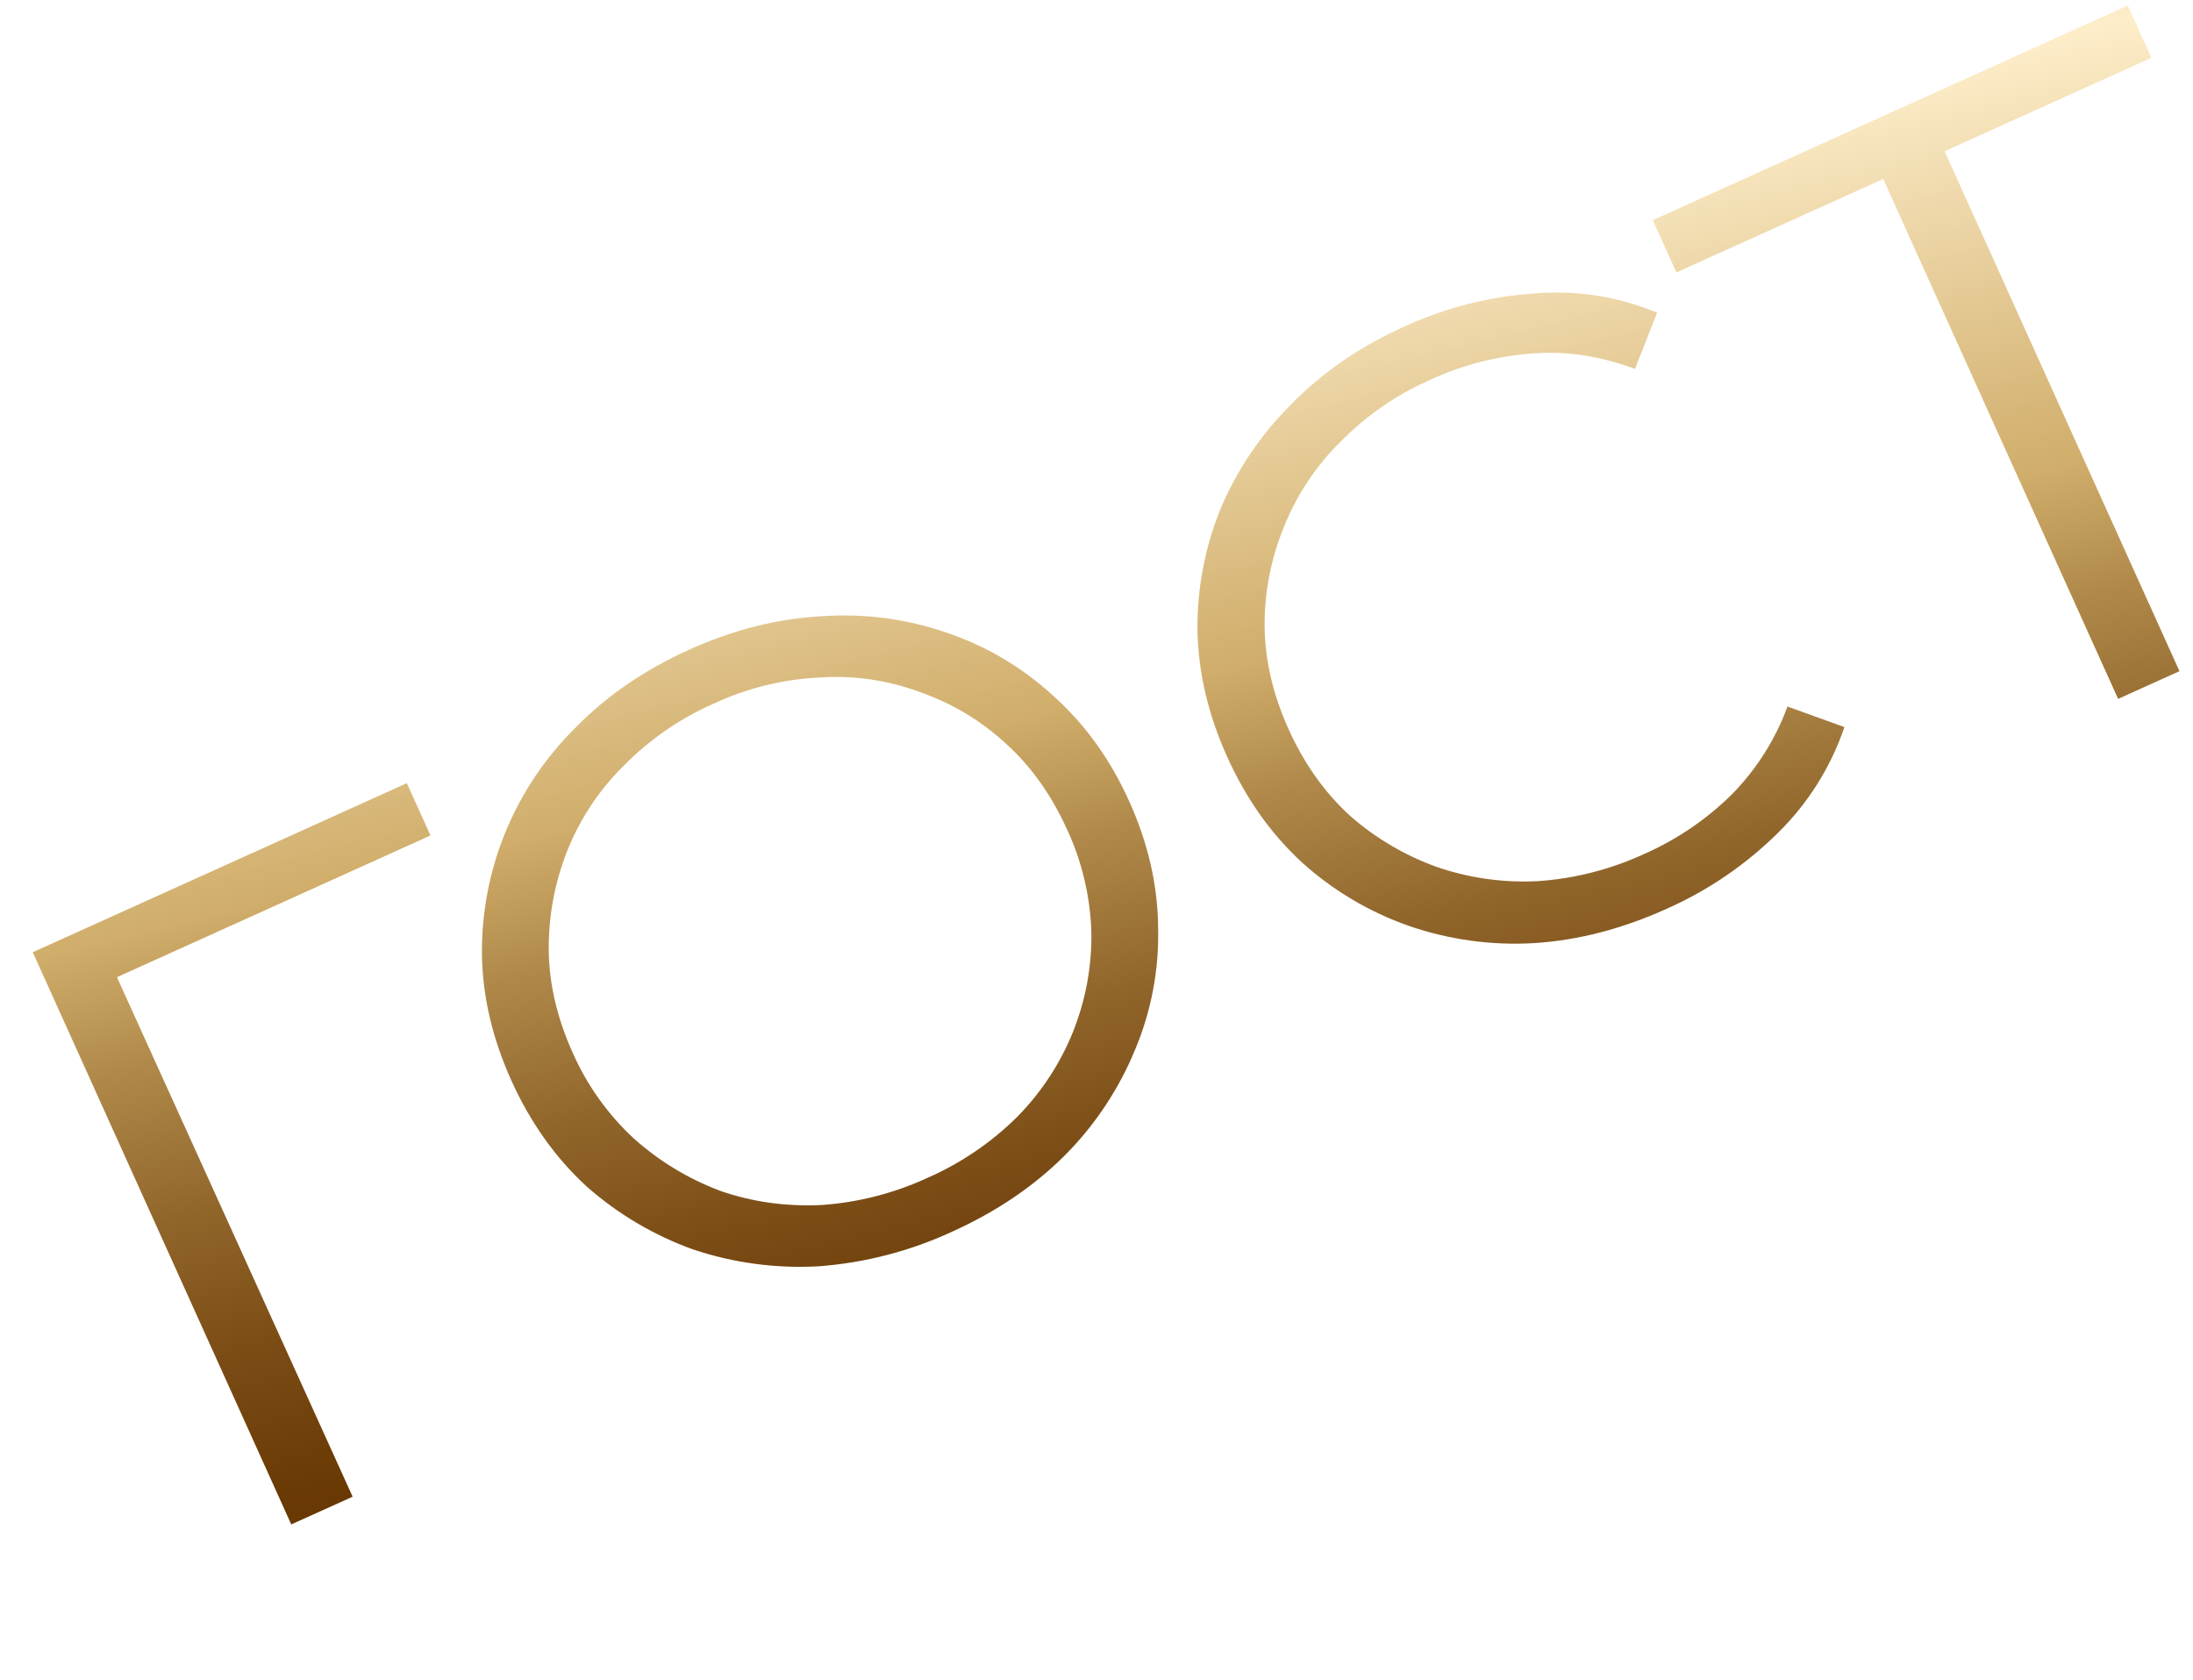
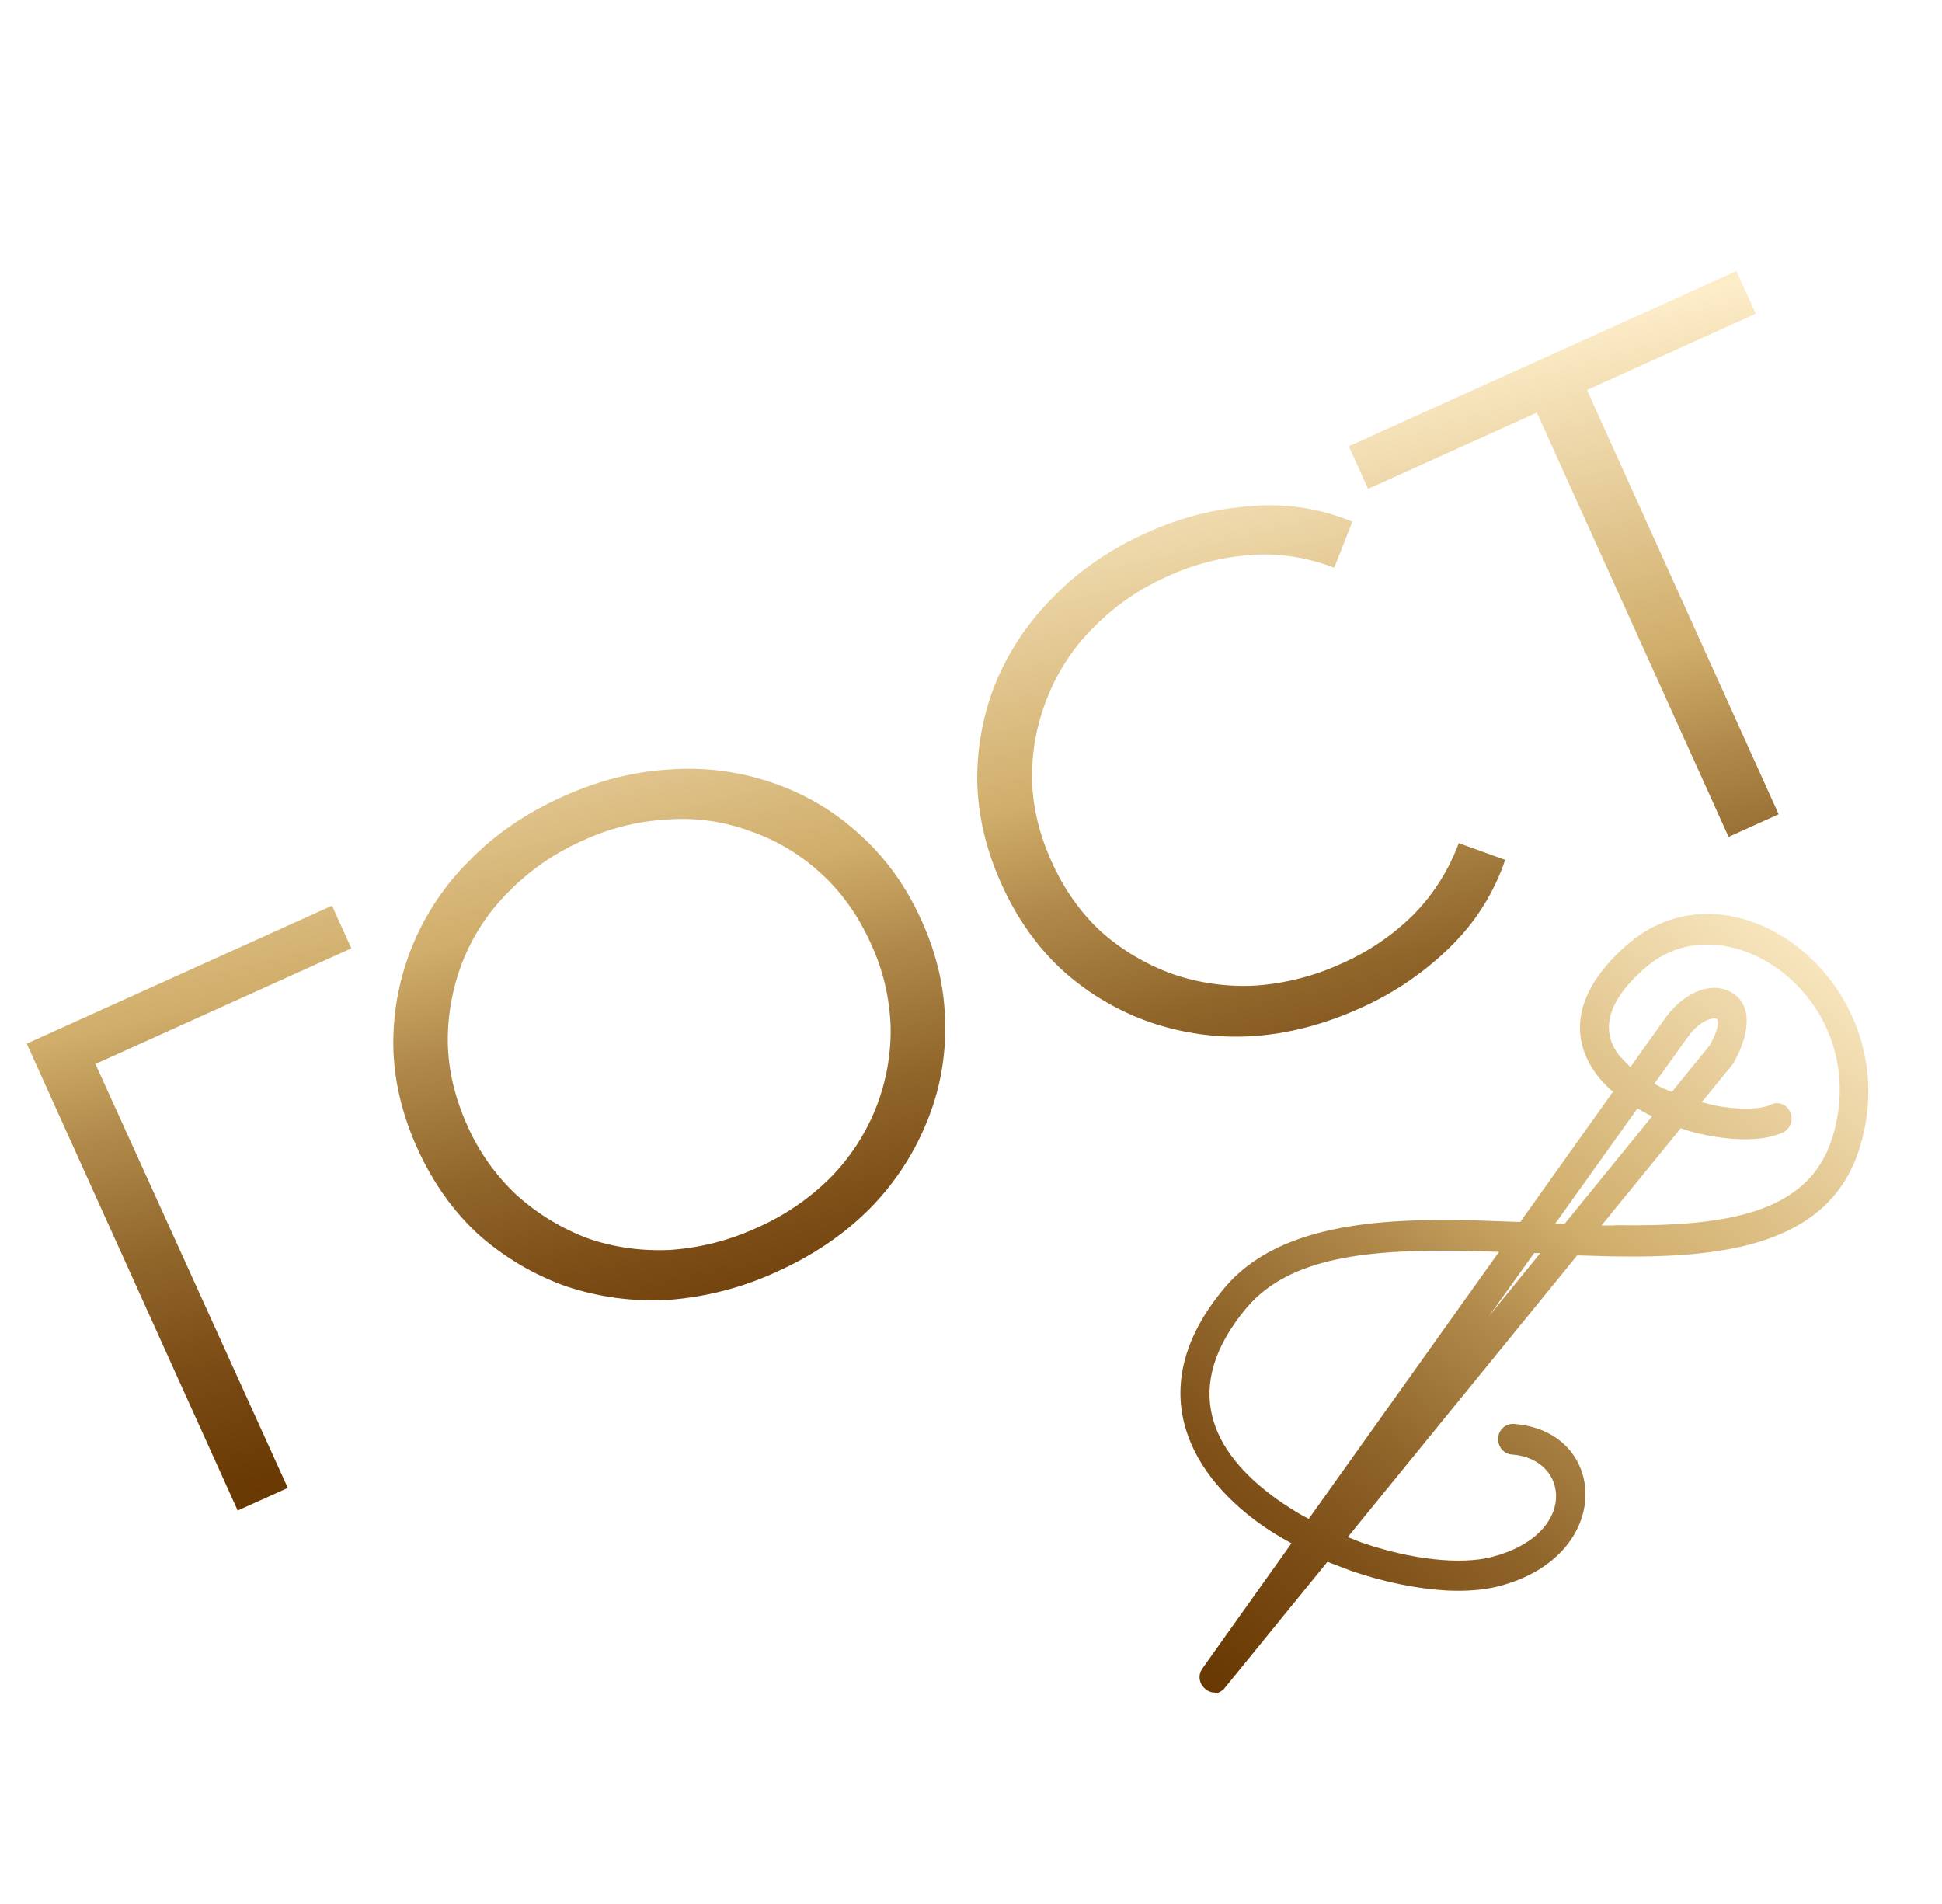
- <svg xmlns="http://www.w3.org/2000/svg" width="47" height="36" fill="none">
-   <path d="M6.242 32.668L.702 20.406l8.017-3.623.507 1.121-7.063 3.192.192-.488 5.203 11.466-1.316.594z" fill="url(#paint0_linear_291_6220)" />
-   <path d="M20.407 26.394a8.29 8.29 0 01-2.854.742 7.202 7.202 0 01-2.702-.362 7.023 7.023 0 01-2.282-1.352c-.667-.613-1.204-1.369-1.61-2.268-.406-.9-.616-1.796-.63-2.69a6.734 6.734 0 012.007-4.872c.663-.68 1.474-1.236 2.435-1.67.95-.429 1.897-.667 2.844-.716a6.723 6.723 0 012.676.353c.854.289 1.614.74 2.282 1.352.679.607 1.222 1.36 1.628 2.26.406.899.613 1.804.62 2.715a6.352 6.352 0 01-.493 2.606 6.97 6.97 0 01-1.497 2.258c-.667.668-1.475 1.215-2.424 1.644zm-.523-1.156a6.329 6.329 0 001.924-1.312 5.52 5.52 0 001.193-1.826c.27-.684.399-1.39.389-2.116a5.622 5.622 0 00-.522-2.211c-.333-.736-.768-1.348-1.307-1.835a5.249 5.249 0 00-1.845-1.107 5.145 5.145 0 00-2.158-.312 6.072 6.072 0 00-2.264.56 6.226 6.226 0 00-1.934 1.337 5.346 5.346 0 00-1.21 1.834 5.653 5.653 0 00-.39 2.116c.01.727.182 1.458.514 2.194a5.57 5.57 0 001.307 1.835 5.89 5.89 0 001.853 1.124c.686.239 1.412.34 2.176.304a6.485 6.485 0 002.274-.585z" fill="url(#paint1_linear_291_6220)" />
-   <path d="M35.713 19.478c-.949.429-1.894.673-2.836.733a6.973 6.973 0 01-2.684-.37 6.734 6.734 0 01-2.281-1.352c-.668-.612-1.204-1.368-1.61-2.268-.407-.899-.62-1.801-.638-2.707a6.733 6.733 0 01.493-2.606 6.94 6.94 0 011.522-2.249c.662-.679 1.468-1.233 2.417-1.661a7.942 7.942 0 012.782-.709 5.599 5.599 0 012.637.412l-.475 1.205c-.748-.28-1.485-.39-2.21-.33a6.27 6.27 0 00-2.176.562 6.224 6.224 0 00-1.934 1.337 5.343 5.343 0 00-1.21 1.834 5.496 5.496 0 00-.407 2.125c.01.726.181 1.458.514 2.193.332.736.77 1.354 1.314 1.853a5.79 5.79 0 001.863 1.099 5.74 5.74 0 002.177.303 6.487 6.487 0 002.274-.585 6.27 6.27 0 001.86-1.262 5.271 5.271 0 001.204-1.894l1.22.44a5.777 5.777 0 01-1.427 2.27 7.999 7.999 0 01-2.389 1.627z" fill="url(#paint2_linear_291_6220)" />
-   <path d="M45.395 14.977L40.203 3.486l.518.187-4.792 2.165-.507-1.12 10.18-4.6.506 1.121-4.774 2.157.184-.505 5.192 11.492-1.315.594z" fill="url(#paint3_linear_291_6220)" />
+ <svg xmlns="http://www.w3.org/2000/svg" width="51" height="50" fill="none">
+   <path d="M6.242 39.668L.702 27.406l8.017-3.623.507 1.121-7.063 3.192.192-.488 5.203 11.466-1.316.594z" fill="url(#paint0_linear_291_6217)" />
+   <path d="M20.407 33.394a8.29 8.29 0 01-2.854.742 7.202 7.202 0 01-2.702-.362 7.023 7.023 0 01-2.282-1.352c-.667-.613-1.204-1.369-1.61-2.268-.406-.9-.616-1.796-.63-2.69a6.734 6.734 0 012.007-4.872c.663-.68 1.474-1.236 2.435-1.67.95-.429 1.897-.667 2.844-.716a6.723 6.723 0 012.676.352c.854.29 1.614.74 2.282 1.353.679.607 1.222 1.36 1.628 2.26.406.899.613 1.804.62 2.715a6.352 6.352 0 01-.493 2.606 6.97 6.97 0 01-1.497 2.258c-.667.667-1.475 1.215-2.424 1.644zm-.523-1.156a6.329 6.329 0 001.924-1.312 5.52 5.52 0 001.193-1.826c.27-.684.399-1.39.389-2.116a5.622 5.622 0 00-.522-2.211c-.333-.736-.768-1.348-1.307-1.835a5.249 5.249 0 00-1.845-1.107 5.145 5.145 0 00-2.158-.312 6.072 6.072 0 00-2.264.56 6.226 6.226 0 00-1.934 1.337 5.346 5.346 0 00-1.21 1.834 5.653 5.653 0 00-.39 2.116c.01.727.182 1.458.514 2.194a5.57 5.57 0 001.307 1.835 5.89 5.89 0 001.853 1.124c.686.239 1.412.34 2.176.304a6.485 6.485 0 002.274-.585z" fill="url(#paint1_linear_291_6217)" />
+   <path d="M35.713 26.478c-.949.429-1.894.673-2.836.733a6.973 6.973 0 01-2.684-.37 6.734 6.734 0 01-2.281-1.352c-.668-.612-1.204-1.368-1.61-2.268-.407-.899-.62-1.801-.638-2.707a6.733 6.733 0 01.493-2.606 6.938 6.938 0 011.522-2.249c.662-.679 1.468-1.232 2.417-1.661a7.942 7.942 0 012.782-.709 5.599 5.599 0 012.637.412l-.475 1.205c-.748-.28-1.485-.39-2.21-.33a6.27 6.27 0 00-2.176.562 6.226 6.226 0 00-1.934 1.337 5.343 5.343 0 00-1.21 1.834 5.496 5.496 0 00-.407 2.125c.01.726.181 1.457.514 2.193.332.736.77 1.354 1.314 1.853a5.79 5.79 0 001.863 1.099 5.74 5.74 0 002.177.303 6.487 6.487 0 002.274-.585 6.27 6.27 0 001.86-1.262 5.271 5.271 0 001.204-1.894l1.22.44a5.777 5.777 0 01-1.427 2.27 7.999 7.999 0 01-2.389 1.627z" fill="url(#paint2_linear_291_6217)" />
+   <path d="M45.395 21.977l-5.192-11.491.518.187-4.792 2.165-.507-1.12 10.18-4.6.506 1.121-4.774 2.157.184-.505 5.192 11.492-1.315.594z" fill="url(#paint3_linear_291_6217)" />
+   <path d="M31.905 44.448c-.275.009-.541-.342-.323-.64l2.334-3.28-.259-.146a6.343 6.343 0 01-.557-.358c-1.954-1.393-3.085-3.656-.937-6.21 1.39-1.649 3.998-1.828 6.518-1.768l1.244.043 2.439-3.426-.073-.05c-1.002-.923-1.268-2.307.428-3.793 2.827-2.486 7.414 1.084 6.122 5.313-.8 2.613-3.659 2.912-6.534 2.86l-.888-.025-6.025 7.397.347.137c1.3.453 2.617.598 3.44.384 2.27-.59 2.044-2.588.517-2.69-.21-.017-.363-.205-.355-.427a.393.393 0 01.404-.376c2.487.17 2.681 3.468-.388 4.262-.395.102-.864.137-1.38.111-.768-.043-1.64-.222-2.488-.512l-.63-.24-2.698 3.314a.4.4 0 01-.266.146l.008-.026zm2.471-4.57l4.991-7.004-.904-.025c-2.512-.043-4.596.154-5.726 1.495-1.745 2.084-.937 3.783.791 5.022.218.154.453.307.695.444l.153.077v-.009zm4.725-5.312l1.349-1.658h-.162l-1.187 1.658zm3.311-2.392c2.916.043 5.096-.299 5.71-2.306 1.098-3.596-2.77-6.338-4.919-4.45-1.114.973-1.13 1.742-.654 2.331l.267.274.912-1.282c.428-.597 1.09-.956 1.632-.734.67.273.63 1.076.178 1.888a.26.26 0 01-.04.06l-.808.99.347.086c.622.12 1.187.11 1.478-.026.194-.094.412 0 .5.205a.406.406 0 01-.193.53c-.566.264-1.535.222-2.48-.043l-.202-.068-2.083 2.553h.347l.008-.008zm-1.325-.034l2.302-2.828-.129-.06-.258-.144-2.157 3.023h.242v.009zm2.82-3.468l.993-1.221.105-.206c.217-.478.04-.512.072-.495-.064-.026-.404 0-.75.478l-.881 1.23.153.086.299.128h.008z" fill="url(#paint4_linear_291_6217)" />
  <defs>
-     <linearGradient id="paint0_linear_291_6220" x1="33.384" y1="45.657" x2="20.131" y2="-9.101" gradientUnits="userSpaceOnUse">
+     <linearGradient id="paint0_linear_291_6217" x1="33.384" y1="52.657" x2="20.131" y2="-2.101" gradientUnits="userSpaceOnUse">
      <stop stop-color="#FDEDC9" />
      <stop offset=".02" stop-color="#F2DDB2" />
      <stop offset=".07" stop-color="#D6B678" />
      <stop offset=".08" stop-color="#D0AD6A" />
      <stop offset=".09" stop-color="#C7A261" />
      <stop offset=".14" stop-color="#A47B3E" />
      <stop offset=".18" stop-color="#895C23" />
      <stop offset=".23" stop-color="#75460F" />
      <stop offset=".27" stop-color="#693903" />
      <stop offset=".31" stop-color="#663500" />
      <stop offset=".35" stop-color="#6A3A04" />
      <stop offset=".4" stop-color="#794A13" />
      <stop offset=".46" stop-color="#90652A" />
      <stop offset=".52" stop-color="#B0894A" />
      <stop offset=".57" stop-color="#D0AD6A" />
      <stop offset=".67" stop-color="#ECD5A6" />
      <stop offset=".73" stop-color="#FDEDC9" />
      <stop offset=".76" stop-color="#F2DDB2" />
      <stop offset=".82" stop-color="#D6B678" />
      <stop offset=".84" stop-color="#D0AD6A" />
      <stop offset=".95" stop-color="#84571E" />
      <stop offset="1" stop-color="#663500" />
    </linearGradient>
-     <linearGradient id="paint1_linear_291_6220" x1="33.384" y1="45.657" x2="20.131" y2="-9.101" gradientUnits="userSpaceOnUse">
+     <linearGradient id="paint1_linear_291_6217" x1="33.384" y1="52.657" x2="20.131" y2="-2.101" gradientUnits="userSpaceOnUse">
      <stop stop-color="#FDEDC9" />
      <stop offset=".02" stop-color="#F2DDB2" />
      <stop offset=".07" stop-color="#D6B678" />
      <stop offset=".08" stop-color="#D0AD6A" />
      <stop offset=".09" stop-color="#C7A261" />
      <stop offset=".14" stop-color="#A47B3E" />
      <stop offset=".18" stop-color="#895C23" />
      <stop offset=".23" stop-color="#75460F" />
      <stop offset=".27" stop-color="#693903" />
      <stop offset=".31" stop-color="#663500" />
      <stop offset=".35" stop-color="#6A3A04" />
      <stop offset=".4" stop-color="#794A13" />
      <stop offset=".46" stop-color="#90652A" />
      <stop offset=".52" stop-color="#B0894A" />
      <stop offset=".57" stop-color="#D0AD6A" />
      <stop offset=".67" stop-color="#ECD5A6" />
      <stop offset=".73" stop-color="#FDEDC9" />
      <stop offset=".76" stop-color="#F2DDB2" />
      <stop offset=".82" stop-color="#D6B678" />
      <stop offset=".84" stop-color="#D0AD6A" />
      <stop offset=".95" stop-color="#84571E" />
      <stop offset="1" stop-color="#663500" />
    </linearGradient>
-     <linearGradient id="paint2_linear_291_6220" x1="33.384" y1="45.657" x2="20.131" y2="-9.101" gradientUnits="userSpaceOnUse">
+     <linearGradient id="paint2_linear_291_6217" x1="33.384" y1="52.657" x2="20.131" y2="-2.101" gradientUnits="userSpaceOnUse">
      <stop stop-color="#FDEDC9" />
      <stop offset=".02" stop-color="#F2DDB2" />
      <stop offset=".07" stop-color="#D6B678" />
      <stop offset=".08" stop-color="#D0AD6A" />
      <stop offset=".09" stop-color="#C7A261" />
      <stop offset=".14" stop-color="#A47B3E" />
      <stop offset=".18" stop-color="#895C23" />
      <stop offset=".23" stop-color="#75460F" />
      <stop offset=".27" stop-color="#693903" />
      <stop offset=".31" stop-color="#663500" />
      <stop offset=".35" stop-color="#6A3A04" />
      <stop offset=".4" stop-color="#794A13" />
      <stop offset=".46" stop-color="#90652A" />
      <stop offset=".52" stop-color="#B0894A" />
      <stop offset=".57" stop-color="#D0AD6A" />
      <stop offset=".67" stop-color="#ECD5A6" />
      <stop offset=".73" stop-color="#FDEDC9" />
      <stop offset=".76" stop-color="#F2DDB2" />
      <stop offset=".82" stop-color="#D6B678" />
      <stop offset=".84" stop-color="#D0AD6A" />
      <stop offset=".95" stop-color="#84571E" />
      <stop offset="1" stop-color="#663500" />
    </linearGradient>
-     <linearGradient id="paint3_linear_291_6220" x1="33.384" y1="45.657" x2="20.131" y2="-9.101" gradientUnits="userSpaceOnUse">
+     <linearGradient id="paint3_linear_291_6217" x1="33.384" y1="52.657" x2="20.131" y2="-2.101" gradientUnits="userSpaceOnUse">
+       <stop stop-color="#FDEDC9" />
+       <stop offset=".02" stop-color="#F2DDB2" />
+       <stop offset=".07" stop-color="#D6B678" />
+       <stop offset=".08" stop-color="#D0AD6A" />
+       <stop offset=".09" stop-color="#C7A261" />
+       <stop offset=".14" stop-color="#A47B3E" />
+       <stop offset=".18" stop-color="#895C23" />
+       <stop offset=".23" stop-color="#75460F" />
+       <stop offset=".27" stop-color="#693903" />
+       <stop offset=".31" stop-color="#663500" />
+       <stop offset=".35" stop-color="#6A3A04" />
+       <stop offset=".4" stop-color="#794A13" />
+       <stop offset=".46" stop-color="#90652A" />
+       <stop offset=".52" stop-color="#B0894A" />
+       <stop offset=".57" stop-color="#D0AD6A" />
+       <stop offset=".67" stop-color="#ECD5A6" />
+       <stop offset=".73" stop-color="#FDEDC9" />
+       <stop offset=".76" stop-color="#F2DDB2" />
+       <stop offset=".82" stop-color="#D6B678" />
+       <stop offset=".84" stop-color="#D0AD6A" />
+       <stop offset=".95" stop-color="#84571E" />
+       <stop offset="1" stop-color="#663500" />
+     </linearGradient>
+     <linearGradient id="paint4_linear_291_6217" x1="38.108" y1="78.727" x2="79.593" y2="24.965" gradientUnits="userSpaceOnUse">
      <stop stop-color="#FDEDC9" />
      <stop offset=".02" stop-color="#F2DDB2" />
      <stop offset=".07" stop-color="#D6B678" />
      <stop offset=".08" stop-color="#D0AD6A" />
      <stop offset=".09" stop-color="#C7A261" />
      <stop offset=".14" stop-color="#A47B3E" />
      <stop offset=".18" stop-color="#895C23" />
      <stop offset=".23" stop-color="#75460F" />
      <stop offset=".27" stop-color="#693903" />
      <stop offset=".31" stop-color="#663500" />
      <stop offset=".35" stop-color="#6A3A04" />
      <stop offset=".4" stop-color="#794A13" />
      <stop offset=".46" stop-color="#90652A" />
      <stop offset=".52" stop-color="#B0894A" />
      <stop offset=".57" stop-color="#D0AD6A" />
      <stop offset=".67" stop-color="#ECD5A6" />
      <stop offset=".73" stop-color="#FDEDC9" />
      <stop offset=".76" stop-color="#F2DDB2" />
      <stop offset=".82" stop-color="#D6B678" />
      <stop offset=".84" stop-color="#D0AD6A" />
      <stop offset=".95" stop-color="#84571E" />
      <stop offset="1" stop-color="#663500" />
    </linearGradient>
  </defs>
</svg>
